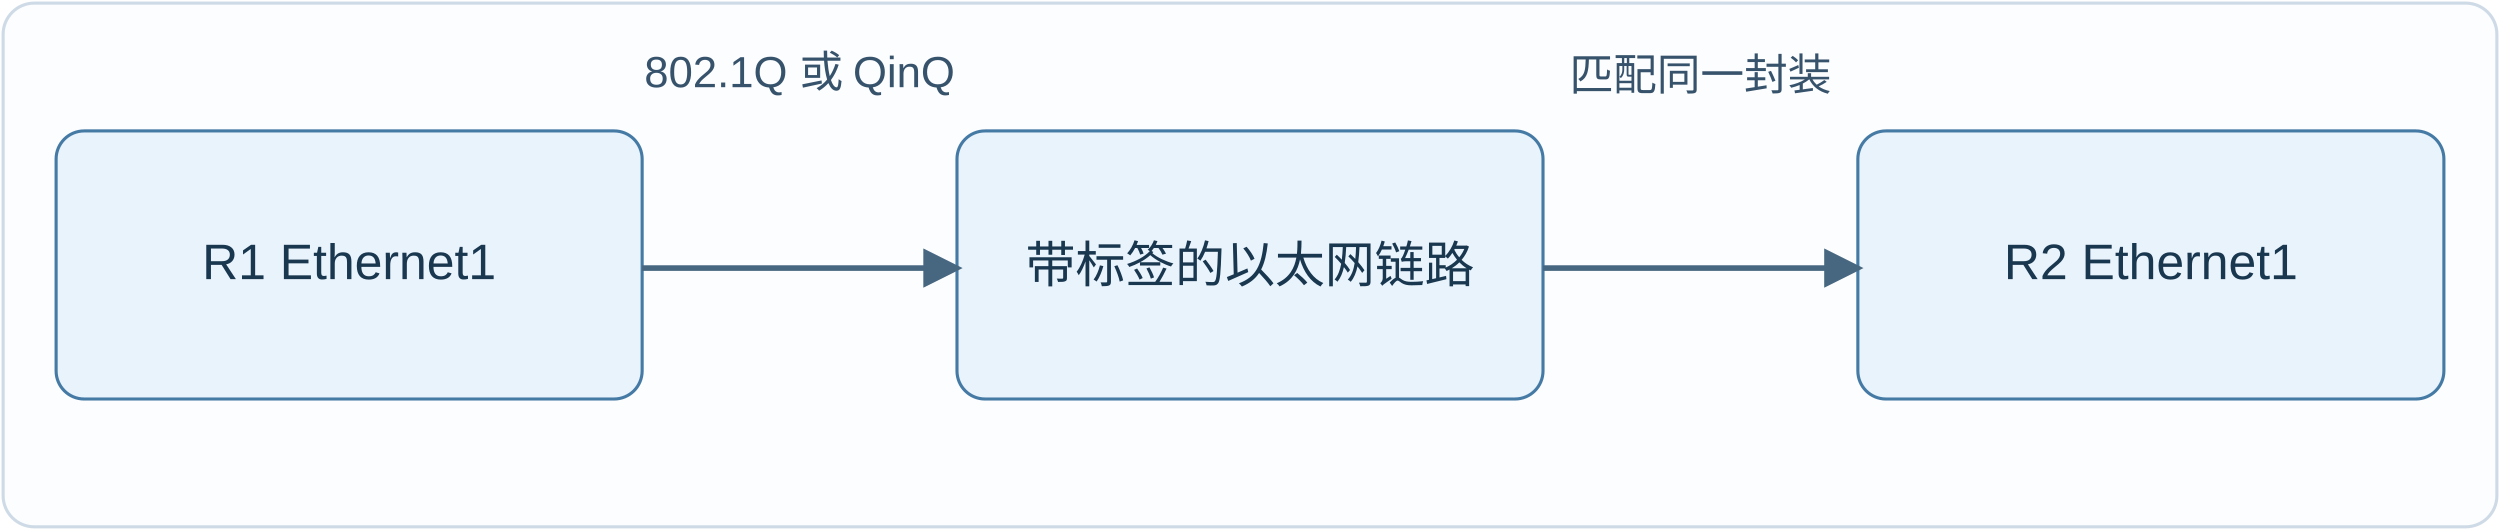
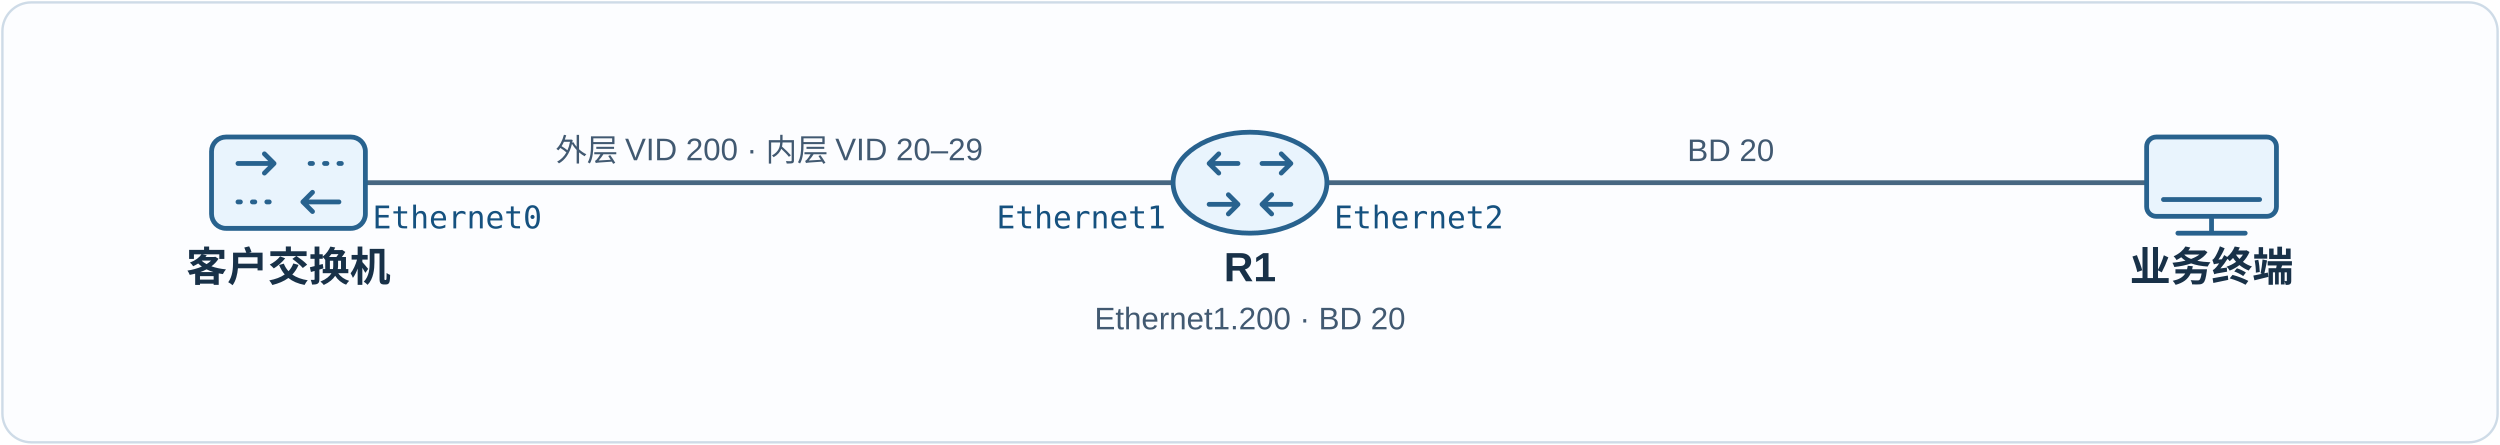
- <svg xmlns="http://www.w3.org/2000/svg" viewBox="0 0 802 170" role="img" aria-labelledby="label">
-   <defs>
-     <marker id="arrow" markerWidth="7" markerHeight="7" refX="6" refY="3.5" orient="auto">
-       <path d="M 0 0 L 7 3.5 L 0 7 Z" fill="#476781" />
-     </marker>
-   </defs>
-   <rect x="1" y="1" width="800" height="168" rx="10" fill="#fcfdff" stroke="#cedbe7" />
-   <g font-family="Arial, Microsoft YaHei, PingFang SC, sans-serif" text-anchor="middle" dominant-baseline="middle">
-     <rect x="18" y="42" width="188" height="86" rx="9" fill="#e9f3fc" stroke="#457aa5" />
-     <text x="112" y="85" font-size="16" fill="#19374f">R1 Ethernet1</text>
-     <rect x="307" y="42" width="188" height="86" rx="9" fill="#e9f3fc" stroke="#457aa5" />
-     <text x="401" y="85" font-size="16" fill="#19374f">带标签的以太网链路</text>
-     <rect x="596" y="42" width="188" height="86" rx="9" fill="#e9f3fc" stroke="#457aa5" />
-     <text x="690" y="85" font-size="16" fill="#19374f">R2 Ethernet1</text>
-     <path d="M 206 86 L 307 86" stroke="#476781" stroke-width="1.8" marker-end="url(#arrow)" fill="none" />
-     <text x="256.5" y="24" font-size="14" fill="#37536c">802.1Q 或 QinQ</text>
-     <path d="M 495 86 L 596 86" stroke="#476781" stroke-width="1.8" marker-end="url(#arrow)" fill="none" />
-     <text x="545.5" y="24" font-size="14" fill="#37536c">匹配同一封装</text>
+ <svg xmlns="http://www.w3.org/2000/svg" viewBox="0 0 1040 185" role="img" aria-labelledby="label">
+   <style>text{font:14px Arial,'Microsoft YaHei','PingFang SC',sans-serif;fill:#183148}.name{font-size:17px;font-weight:700}.port{font:13px Consolas,monospace;fill:#15517f}.note{font-size:13px;fill:#415971}.device{fill:#e9f4fd;stroke:#28628e;stroke-width:2}.symbol{fill:none;stroke:#28628e;stroke-width:2;stroke-linecap:round;stroke-linejoin:round}.wire{fill:none;stroke:#476781;stroke-width:2}.logical{stroke:#30768f;stroke-dasharray:7 5}</style>
+   <rect x="1" y="1" width="1038" height="183" rx="12" fill="#fcfdff" stroke="#cedbe7" />
+   <path class="wire" d="M147 76 L493 76" />
+   <text x="320" y="67" text-anchor="middle" class="note">外层 VID 200 · 内层 VID 20–29</text>
+   <text x="155" y="95" text-anchor="start" class="port">Ethernet0</text>
+   <text x="485" y="95" text-anchor="end" class="port">Ethernet1</text>
+   <path class="wire" d="M547 76 L893 76" />
+   <text x="720" y="67" text-anchor="middle" class="note">BD 20</text>
+   <text x="555" y="95" text-anchor="start" class="port">Ethernet2</text>
+   <g transform="translate(120 76)">
+     <rect class="device" x="-32" y="-19" width="64" height="38" rx="6" />
+     <path class="symbol" d="M-21 -8h15l-4-4m4 4-4 4m31 12H6l4-4m-4 4 4 4" />
+     <path class="symbol" d="M9 -8h1m5 0h1m5 0h1M-21 8h1m5 0h1m5 0h1" />
  </g>
+   <text x="120" y="117" text-anchor="middle" class="name">客户交换机</text>
+   <g transform="translate(520 76)">
+     <ellipse class="device" cx="0" cy="0" rx="32" ry="21" />
+     <path class="symbol" d="M-17 -8h12m-12 0 4-4m-4 4 4 4M17 -8H5m12 0-4-4m4 4-4 4M-5 9h-12m12 0-4-4m4 4-4 4M5 9h12m-12 0 4-4m-4 4 4 4" />
+   </g>
+   <text x="520" y="117" text-anchor="middle" class="name">R1</text>
+   <text x="520" y="137" text-anchor="middle" class="note">Ethernet1.200 · BD 20</text>
+   <g transform="translate(920 76)">
+     <rect class="device" x="-27" y="-19" width="54" height="33" rx="4" />
+     <path class="symbol" d="M0 14v7m-14 0h28M-20 7h40" />
+   </g>
+   <text x="920" y="117" text-anchor="middle" class="name">业务终端</text>
</svg>
